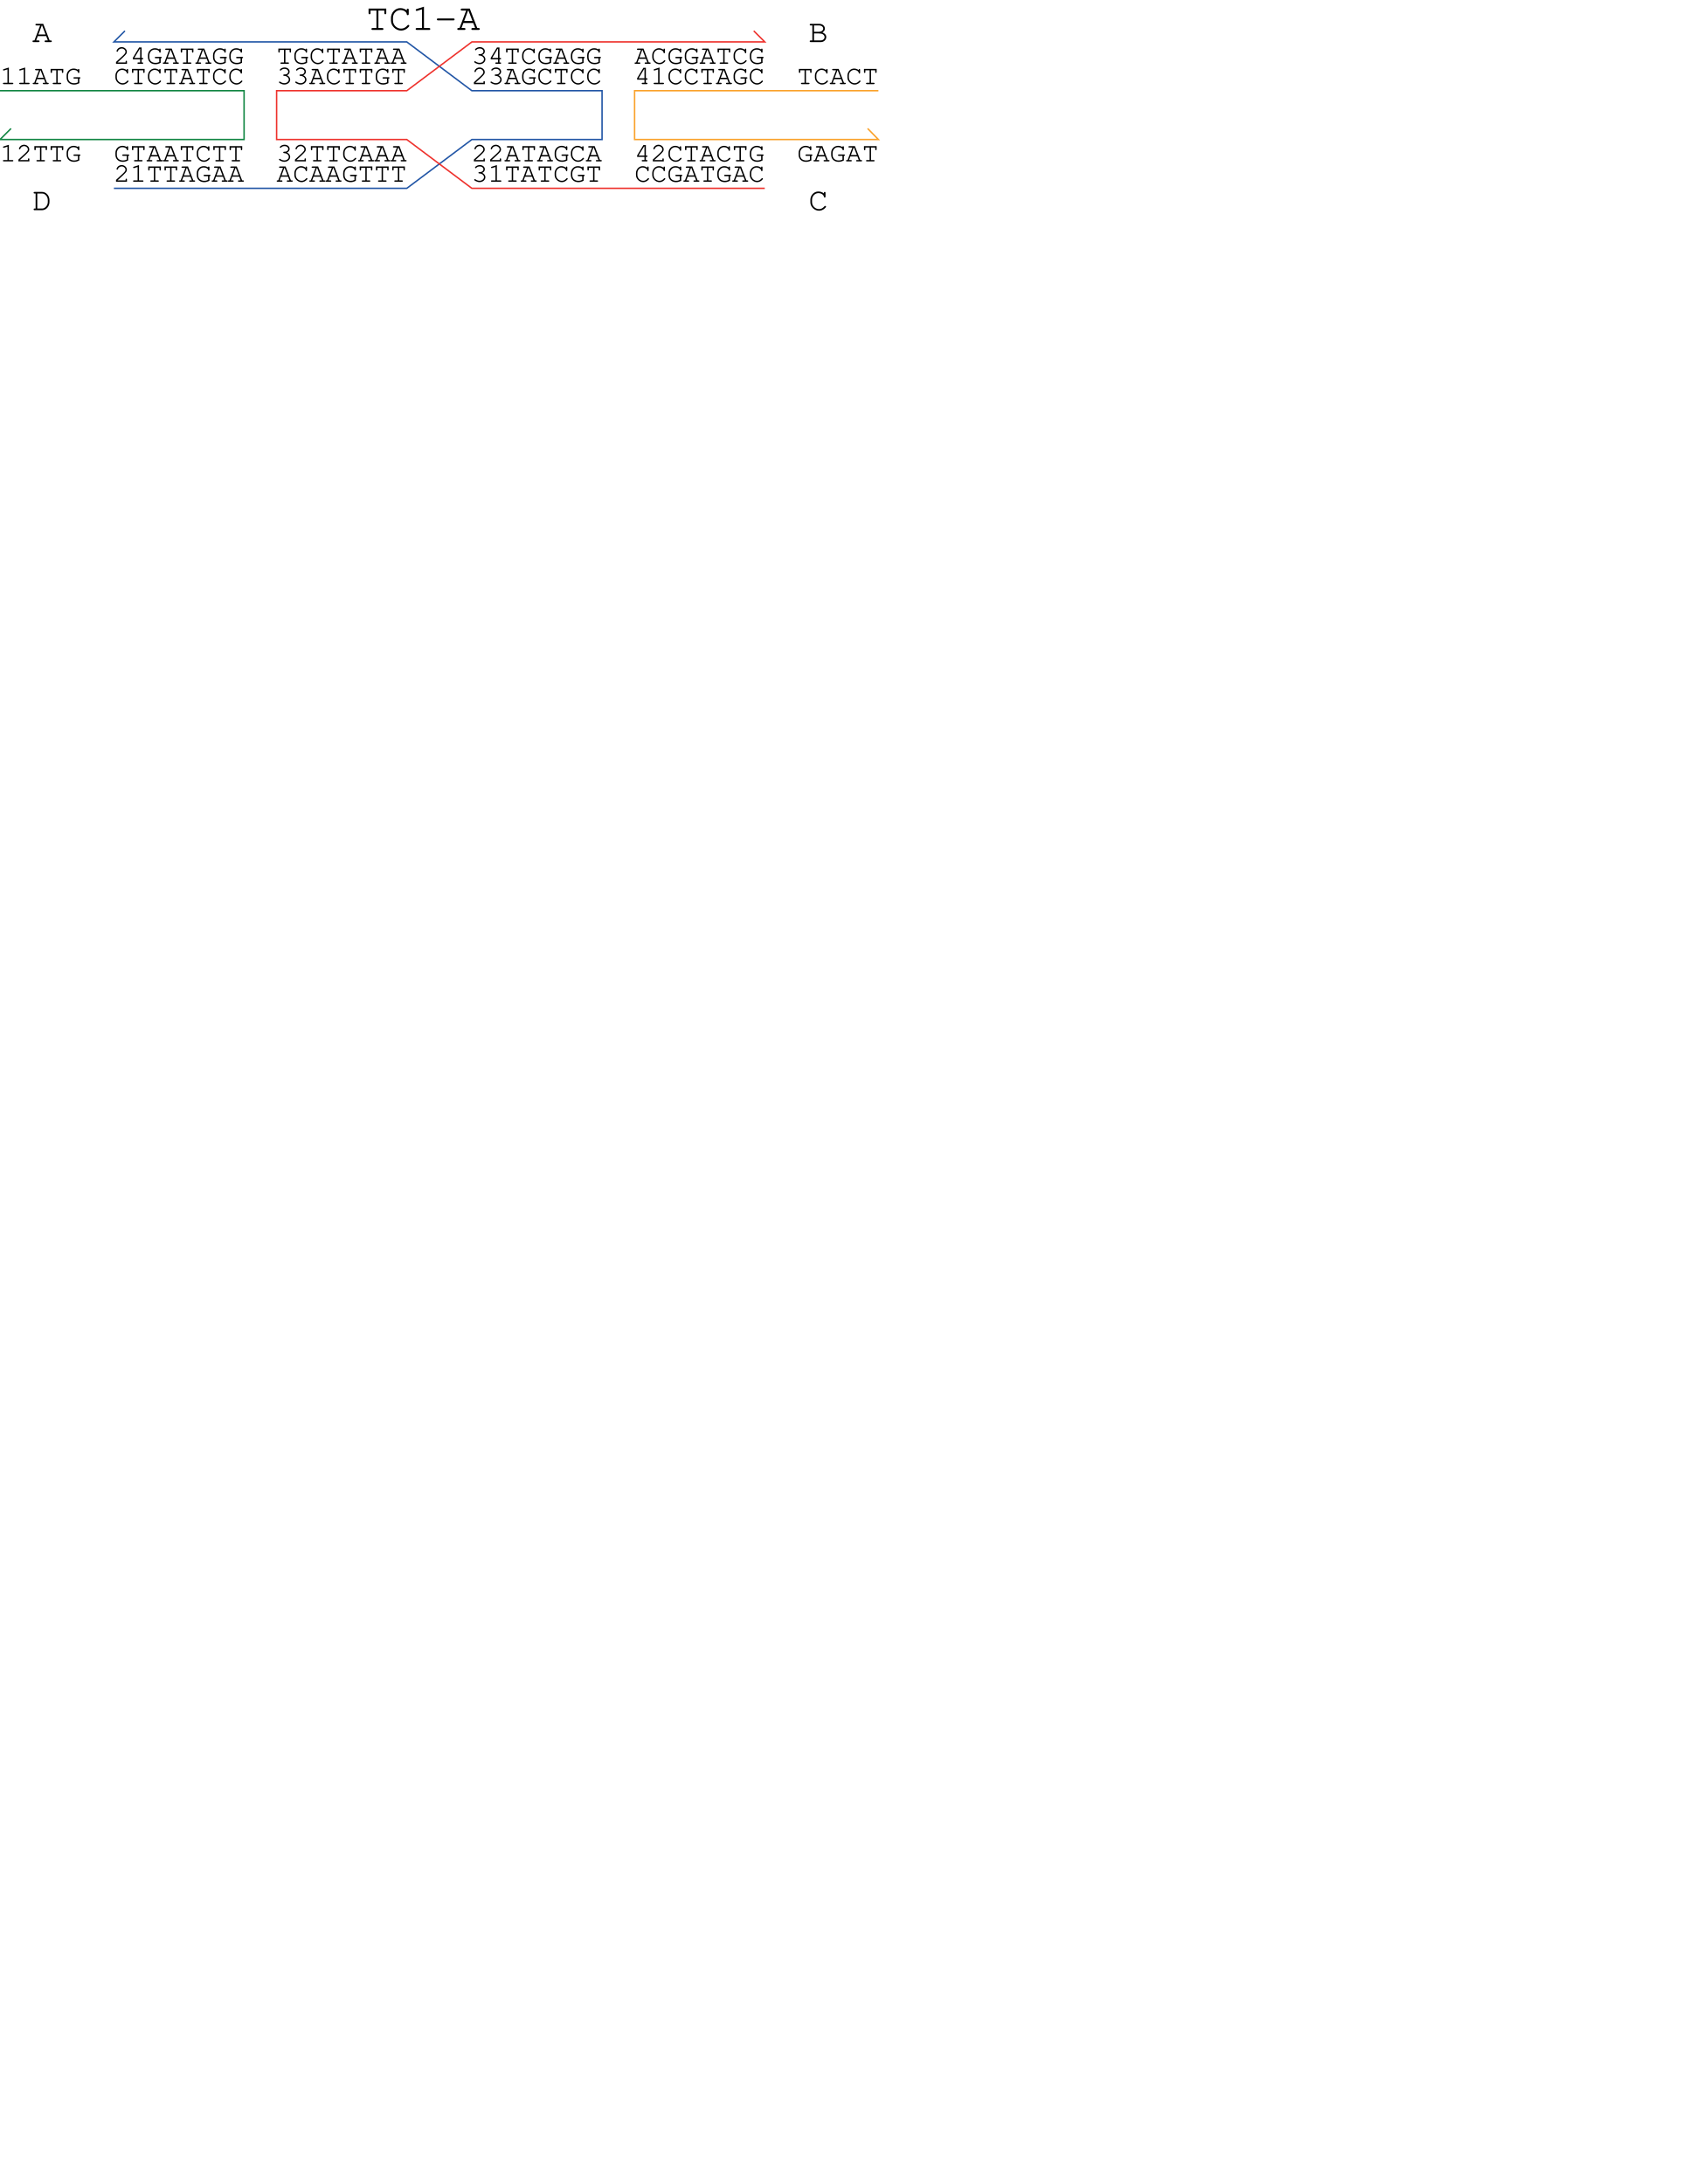
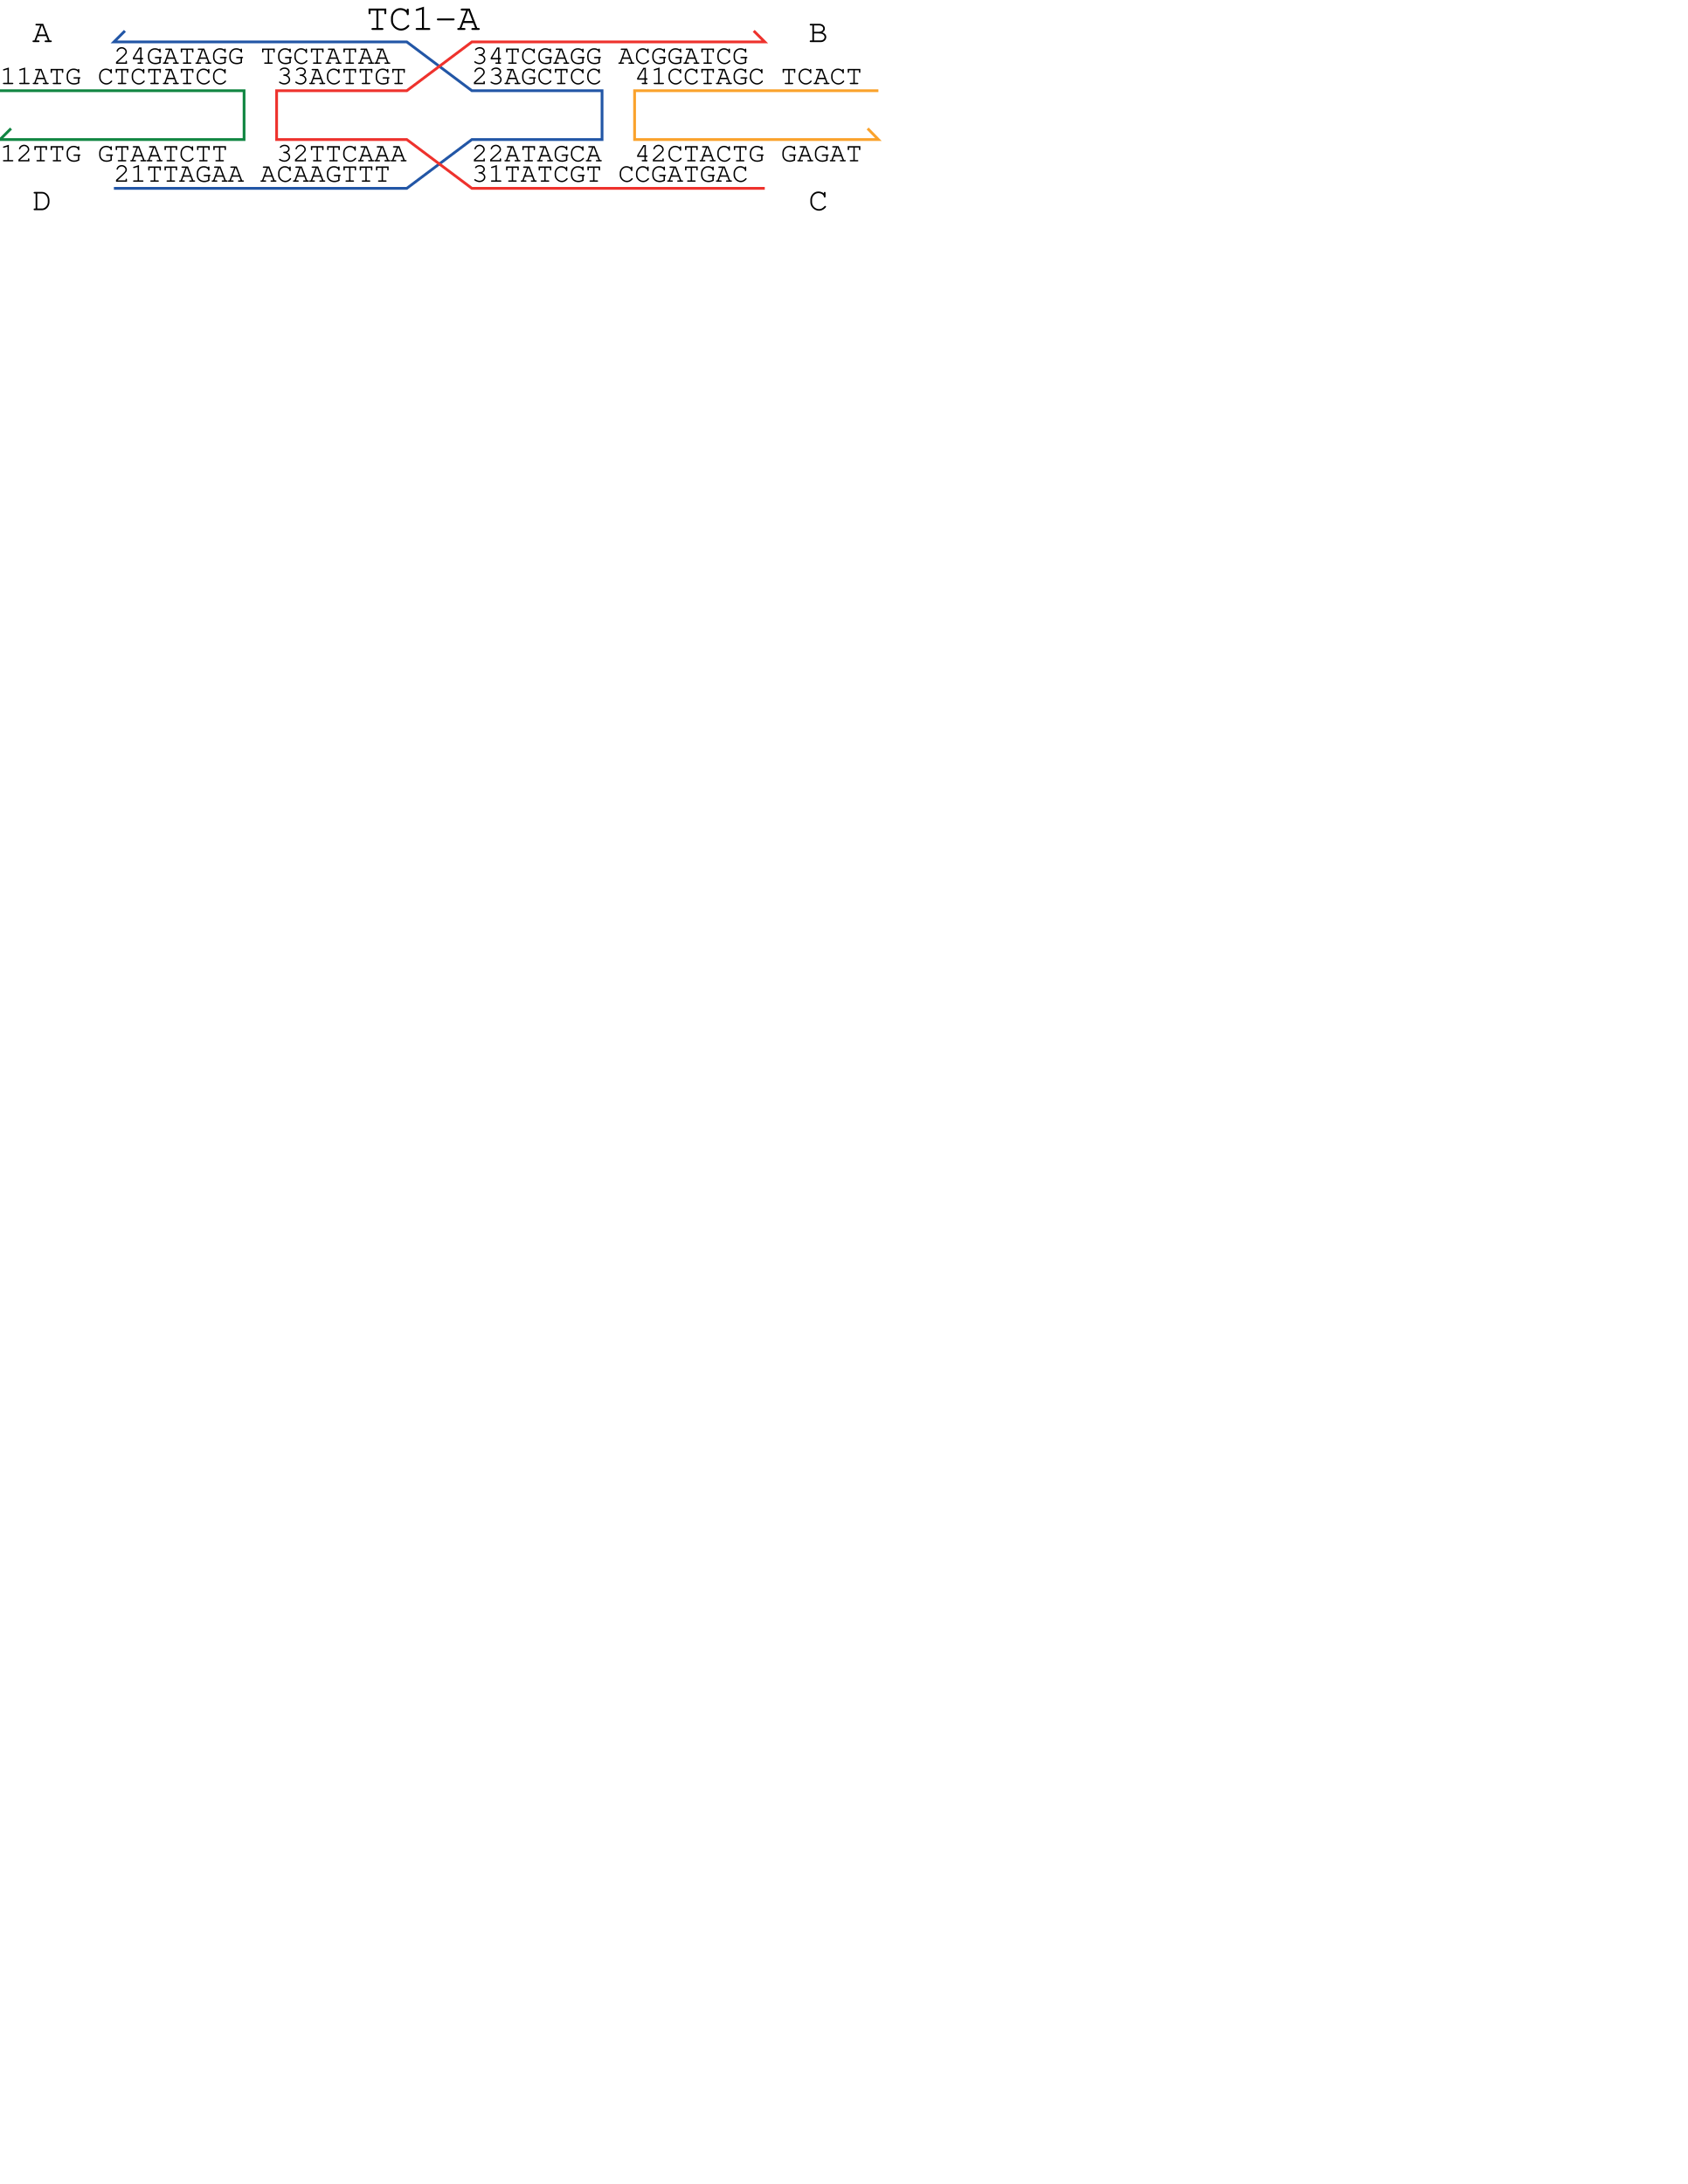
- <svg xmlns="http://www.w3.org/2000/svg" version="1.1" id="Layer_1" x="0px" y="0px" viewBox="0 0 612 792" enable-background="new 0 0 612 792" xml:space="preserve">
+ <svg xmlns="http://www.w3.org/2000/svg" version="1.1" id="Layer_1" x="0px" y="0px" viewBox="0 0 612 792" enable-background="new 0 0 612 792">
  <g>
-     <polyline fill="none" stroke="#118642" stroke-width="0.528" stroke-miterlimit="10" points="0,32.9 88.5,32.9 88.5,50.6 0,50.6    4,46.6  " />
-     <polyline fill="none" stroke="#2256A6" stroke-width="0.528" stroke-miterlimit="10" points="41.3,68.3 147.5,68.3 171.1,50.6    218.3,50.6 218.3,32.9 171.1,32.9 147.5,15.2 41.3,15.2 45.3,11.2  " />
-     <polyline fill="none" stroke="#EE322D" stroke-width="0.528" stroke-miterlimit="10" points="277.3,68.3 171.1,68.3 147.5,50.6    100.3,50.6 100.3,32.9 147.5,32.9 171.1,15.2 277.3,15.2 273.3,11.2  " />
-     <polyline fill="none" stroke="#FAA22B" stroke-width="0.528" stroke-miterlimit="10" points="318.5,32.9 230.1,32.9 230.1,50.6    318.5,50.6 314.6,46.6  " />
+     <polyline fill="none" stroke="#118642" stroke-miterlimit="10" points="0,32.9 88.5,32.9 88.5,50.6 0,50.6    4,46.6  " />
+     <polyline fill="none" stroke="#2256A6" stroke-miterlimit="10" points="41.3,68.3 147.5,68.3 171.1,50.6    218.3,50.6 218.3,32.9 171.1,32.9 147.5,15.2 41.3,15.2 45.3,11.2  " />
+     <polyline fill="none" stroke="#EE322D" stroke-miterlimit="10" points="277.3,68.3 171.1,68.3 147.5,50.6    100.3,50.6 100.3,32.9 147.5,32.9 171.1,15.2 277.3,15.2 273.3,11.2  " />
+     <polyline fill="none" stroke="#FAA22B" stroke-miterlimit="10" points="318.5,32.9 230.1,32.9 230.1,50.6    318.5,50.6 314.6,46.6  " />
    <text transform="matrix(1 0 0 1 1.998566e-04 30.5123)" font-family="'Courier'" font-size="9.831">11ATG  CTCTATCC</text>
    <text transform="matrix(1 0 0 1 1.998566e-04 58.5304)" font-family="'Courier'" font-size="9.831">12TTG  GTAATCTT</text>
    <text transform="matrix(1 0 0 1 41.2864 65.9005)" font-family="'Courier'" font-size="9.831">21TTAGAA  ACAAGTTT</text>
    <text transform="matrix(1 0 0 1 171.0509 58.5304)" font-family="'Courier'" font-size="9.831">22ATAGCA</text>
    <text transform="matrix(1 0 0 1 171.0509 30.5123)" font-family="'Courier'" font-size="9.831">23AGCTCC</text>
    <text transform="matrix(1 0 0 1 41.2864 23.1377)" font-family="'Courier'" font-size="9.831">24GATAGG  TGCTATAA</text>
    <text transform="matrix(1 0 0 1 171.0509 65.9005)" font-family="'Courier'" font-size="9.831">31TATCGT  CCGATGAC</text>
    <text transform="matrix(1 0 0 1 100.2696 58.5304)" font-family="'Courier'" font-size="9.831">32TTCAAA</text>
    <text transform="matrix(1 0 0 1 100.2696 30.5123)" font-family="'Courier'" font-size="9.831">33ACTTGT</text>
    <text transform="matrix(1 0 0 1 171.0509 23.1377)" font-family="'Courier'" font-size="9.831">34TCGAGG  ACGGATCG</text>
    <text transform="matrix(1 0 0 1 230.0322 30.5123)" font-family="'Courier'" font-size="9.831">41CCTAGC  TCACT</text>
    <text transform="matrix(1 0 0 1 230.0322 58.5304)" font-family="'Courier'" font-size="9.831">42CTACTG  GAGAT</text>
    <text transform="matrix(1 0 0 1 11.7388 15.2735)" font-family="'Courier'" font-size="11.797">A</text>
    <text transform="matrix(1 0 0 1 293.1428 15.2735)" font-family="'Courier'" font-size="11.797">B</text>
    <text transform="matrix(1 0 0 1 293.1428 76.2281)" font-family="'Courier'" font-size="11.797">C</text>
    <text transform="matrix(1 0 0 1 11.7388 76.2281)" font-family="'Courier'" font-size="11.797">D</text>
    <text transform="matrix(1 0 0 1 132.7129 10.8645)" font-family="'Courier'" font-size="13.763">TC1-A</text>
  </g>
</svg>
